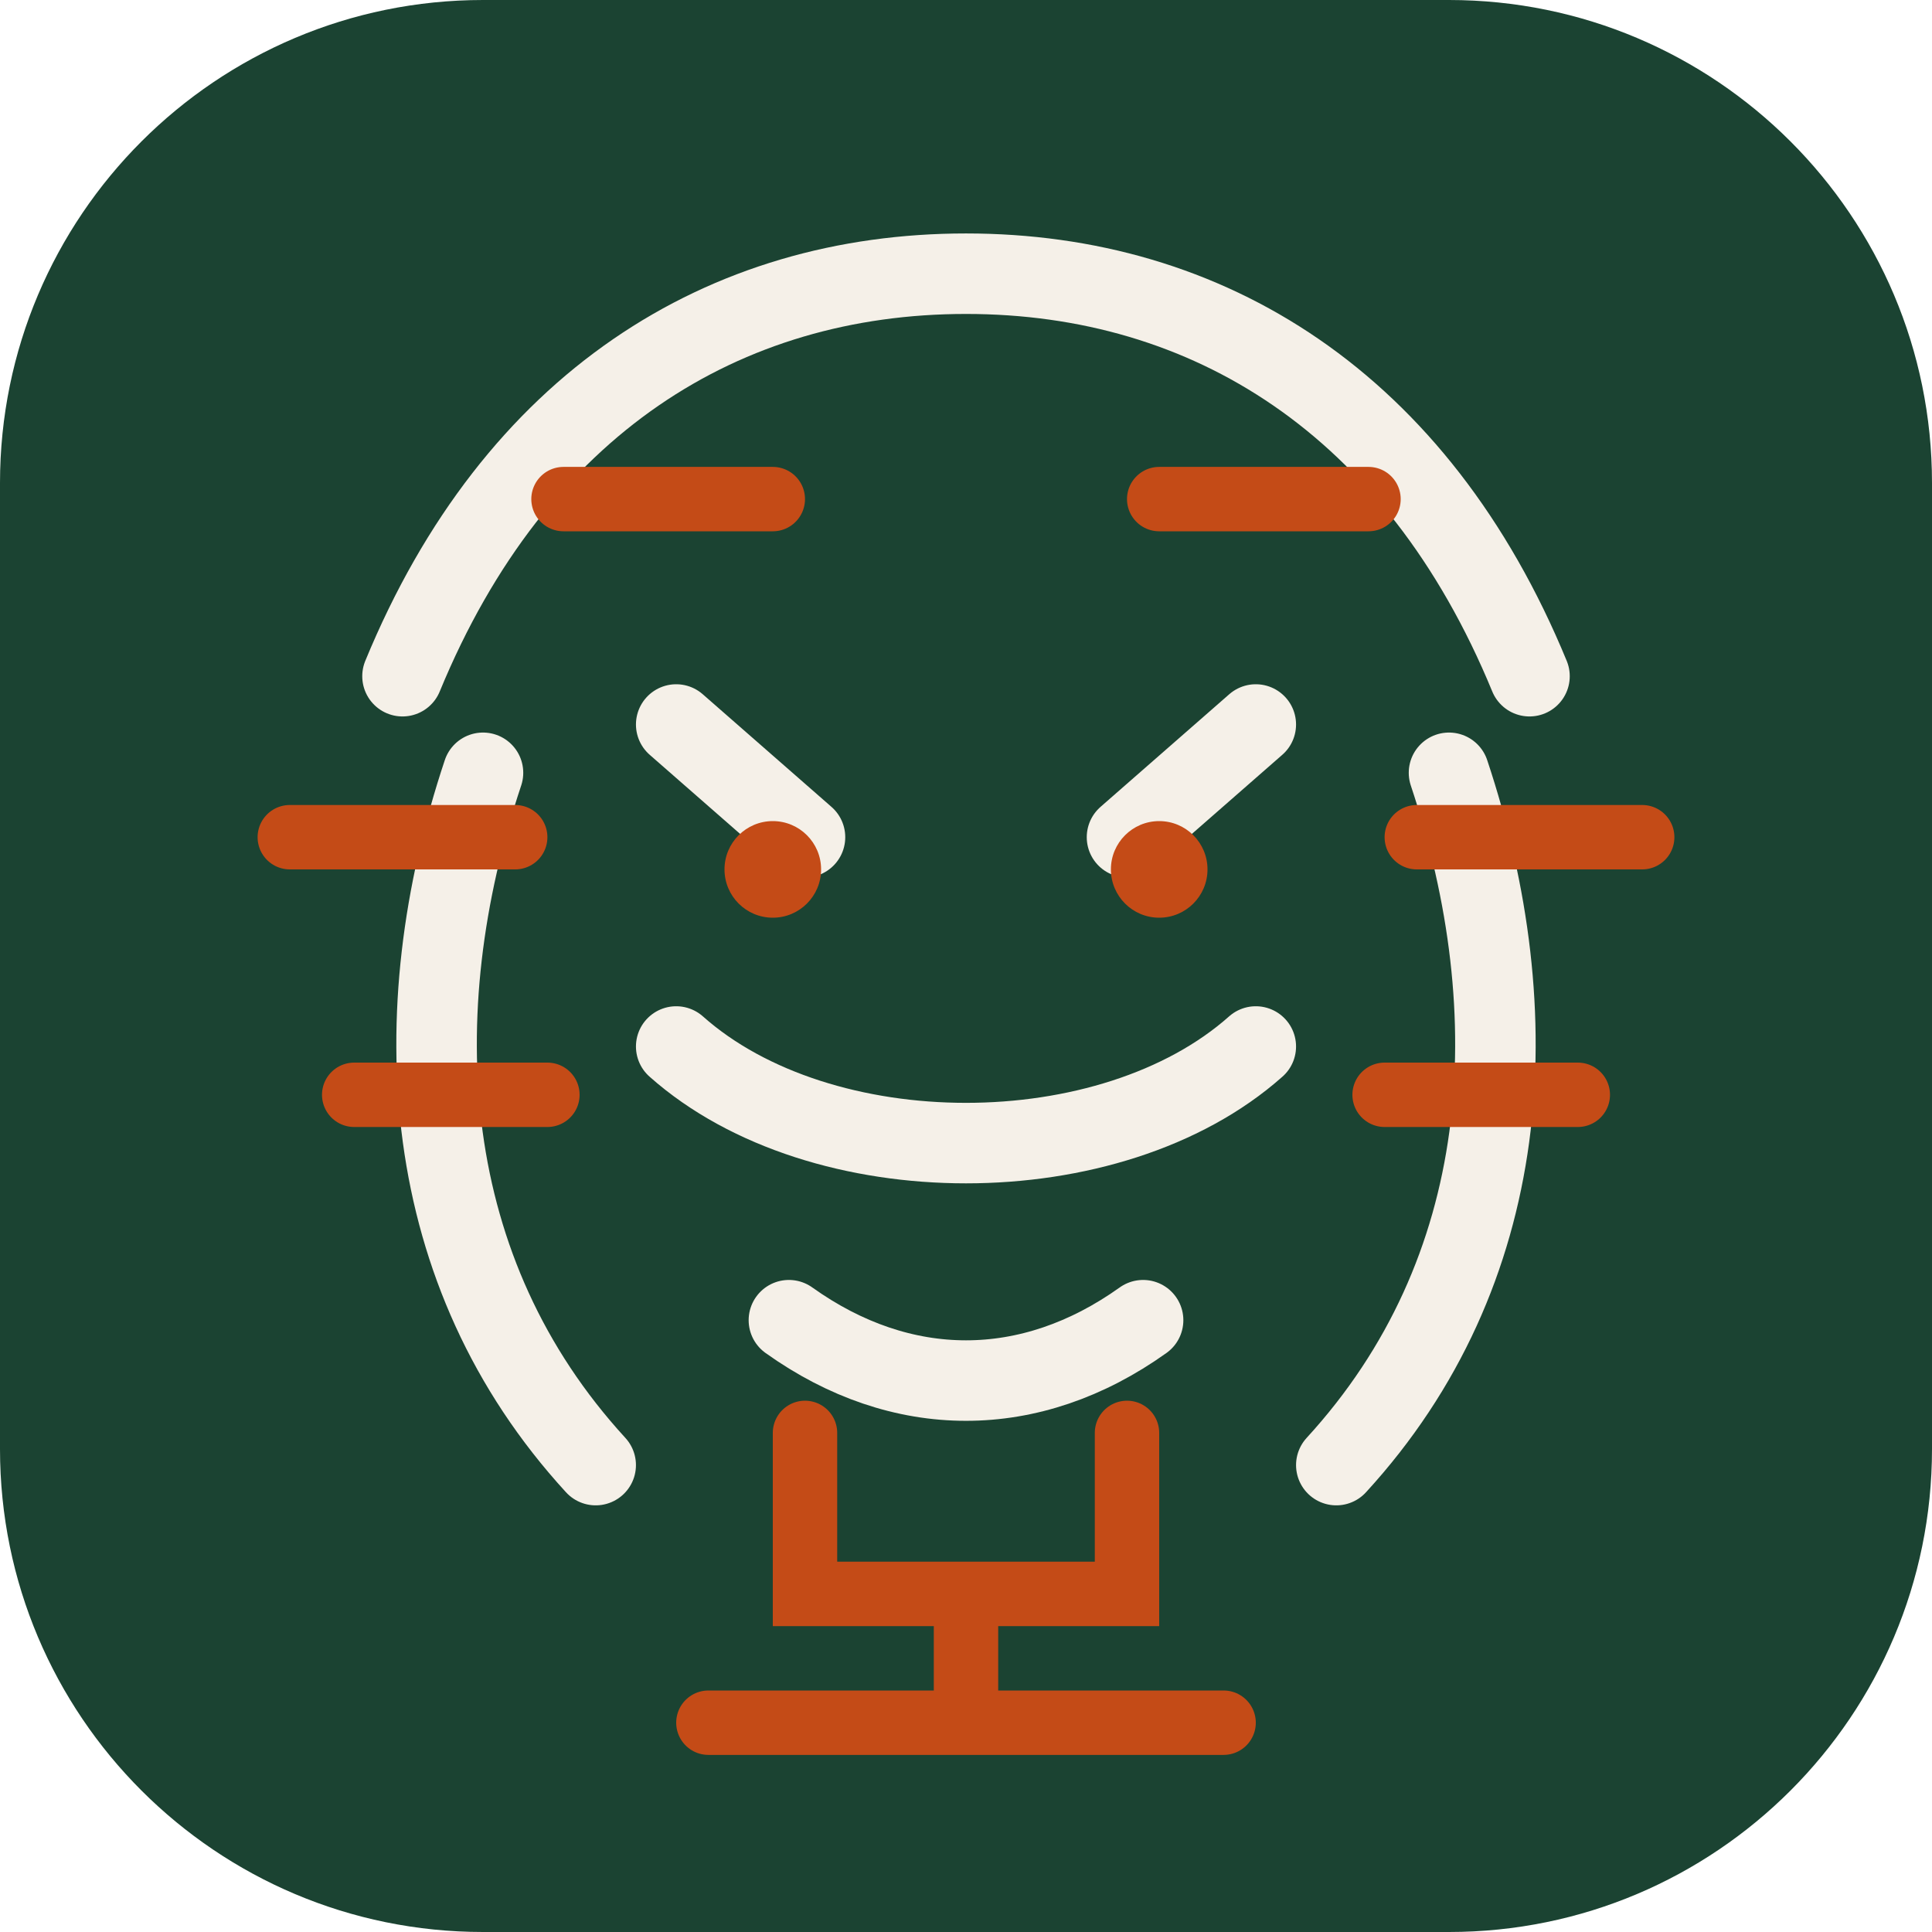
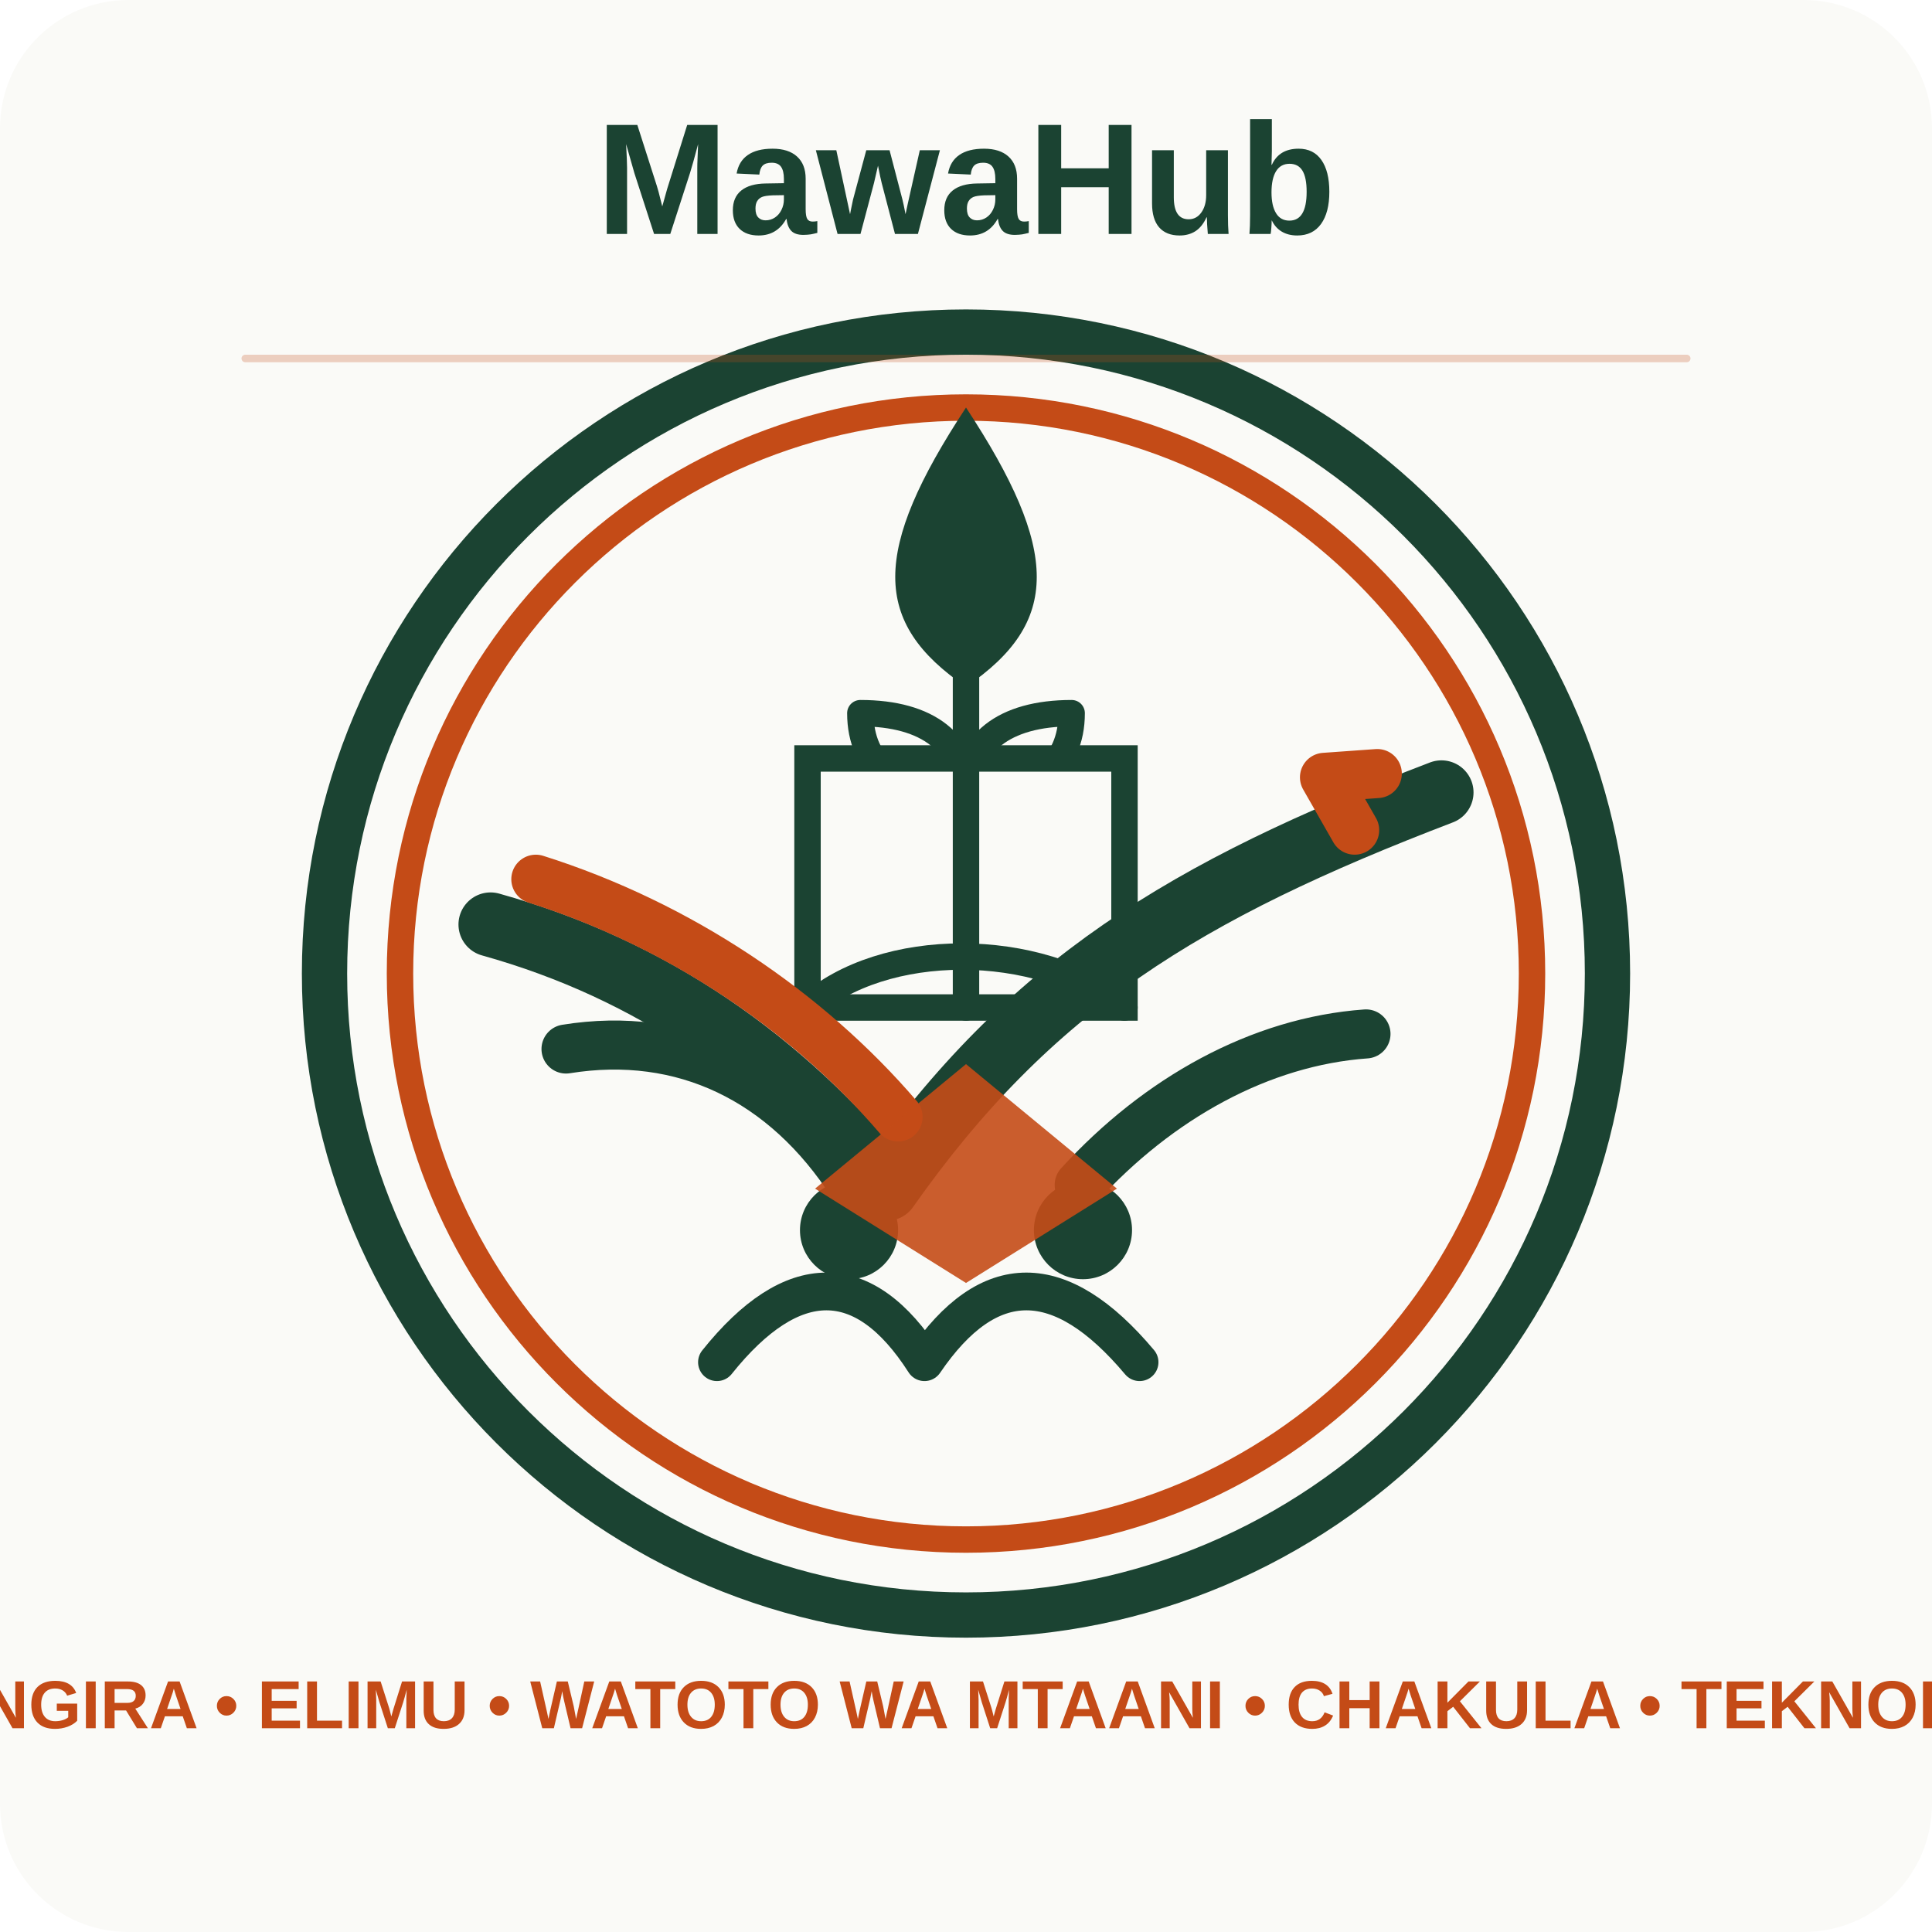
- <svg xmlns="http://www.w3.org/2000/svg" viewBox="0 0 120 120" role="img" aria-label="MawaHub lion circuit logo">
-   <rect width="120" height="120" rx="30" fill="#1B4332" />
-   <path d="M25 42c7-17 20-25 35-25s28 8 35 25M30 48c-5 15-4 31 7 43m53-43c5 15 4 31-7 43M42 45l8 7m28-7-8 7M42 65c9 8 27 8 36 0M49 82c7 5 15 5 22 0" fill="none" stroke="#F5F0E8" stroke-width="5" stroke-linecap="round" />
-   <path d="M18 52h14M88 52h14M22 68h12m52 0h12M35 31h13m24 0h13" stroke="#C44B17" stroke-width="4" stroke-linecap="round" />
-   <circle cx="48" cy="54" r="3" fill="#C44B17" />
-   <circle cx="72" cy="54" r="3" fill="#C44B17" />
-   <path d="M50 89v10h20V89M60 99v8M44 107h32" fill="none" stroke="#C44B17" stroke-width="4" stroke-linecap="round" />
+ <svg xmlns="http://www.w3.org/2000/svg" viewBox="0 0 512 512" role="img" aria-label="Official MawaHub logo">
+   <defs>
+     <style>.g{fill:#1B4332}.o{fill:#C44B17}.n{fill:none;stroke-linecap:round;stroke-linejoin:round}</style>
+   </defs>
+   <rect width="512" height="512" rx="34" fill="#FAFAF7" />
+   <circle cx="256" cy="258" r="170" class="n" stroke="#1B4332" stroke-width="12" />
+   <circle cx="256" cy="258" r="150" class="n" stroke="#C44B17" stroke-width="7" />
+   <path d="M256 108c-25 38-25 57 0 74 25-17 25-36 0-74z" class="g" />
+   <path d="M256 166v53M228 189c18 0 28 8 28 22-18 0-28-8-28-22zm56 0c-18 0-28 8-28 22 18 0 28-8 28-22z" class="n" stroke="#1B4332" stroke-width="7" />
+   <path d="M214 201h84v66h-84z" fill="#FAFAF7" stroke="#1B4332" stroke-width="7" />
+   <path d="M256 201v66M214 267c20-18 61-18 84 0" class="n" stroke="#1B4332" stroke-width="7" />
+   <path d="M130 245c43 12 77 36 105 70 38-54 79-79 147-105" class="n" stroke="#1B4332" stroke-width="17" />
+   <path d="M142 233c38 12 72 35 96 63M365 205l-14 1 8 14" class="n" stroke="#C44B17" stroke-width="13" />
+   <path d="M150 278c31-5 58 8 76 36M362 274c-28 2-55 17-76 40" class="n" stroke="#1B4332" stroke-width="13" />
+   <circle cx="225" cy="326" r="13" class="g" />
+   <circle cx="287" cy="326" r="13" class="g" />
+   <path d="M190 361c20-25 39-25 55 0 17-25 36-25 57 0" class="n" stroke="#1B4332" stroke-width="10" />
+   <path d="M256 282l-40 33 40 25 40-25z" fill="#C44B17" opacity=".9" />
+   <path d="M65 95h382" class="n" stroke="#C44B17" stroke-width="2" opacity=".25" />
+   <text x="256" y="62" text-anchor="middle" font-family="Arial, sans-serif" font-size="42" font-weight="800" fill="#1B4332">MawaHub</text>
+   <text x="256" y="458" text-anchor="middle" font-family="Arial, sans-serif" font-size="18" font-weight="700" fill="#C44B17">MAZINGIRA • ELIMU • WATOTO WA MTAANI • CHAKULA • TEKNOLOJIA</text>
</svg>
